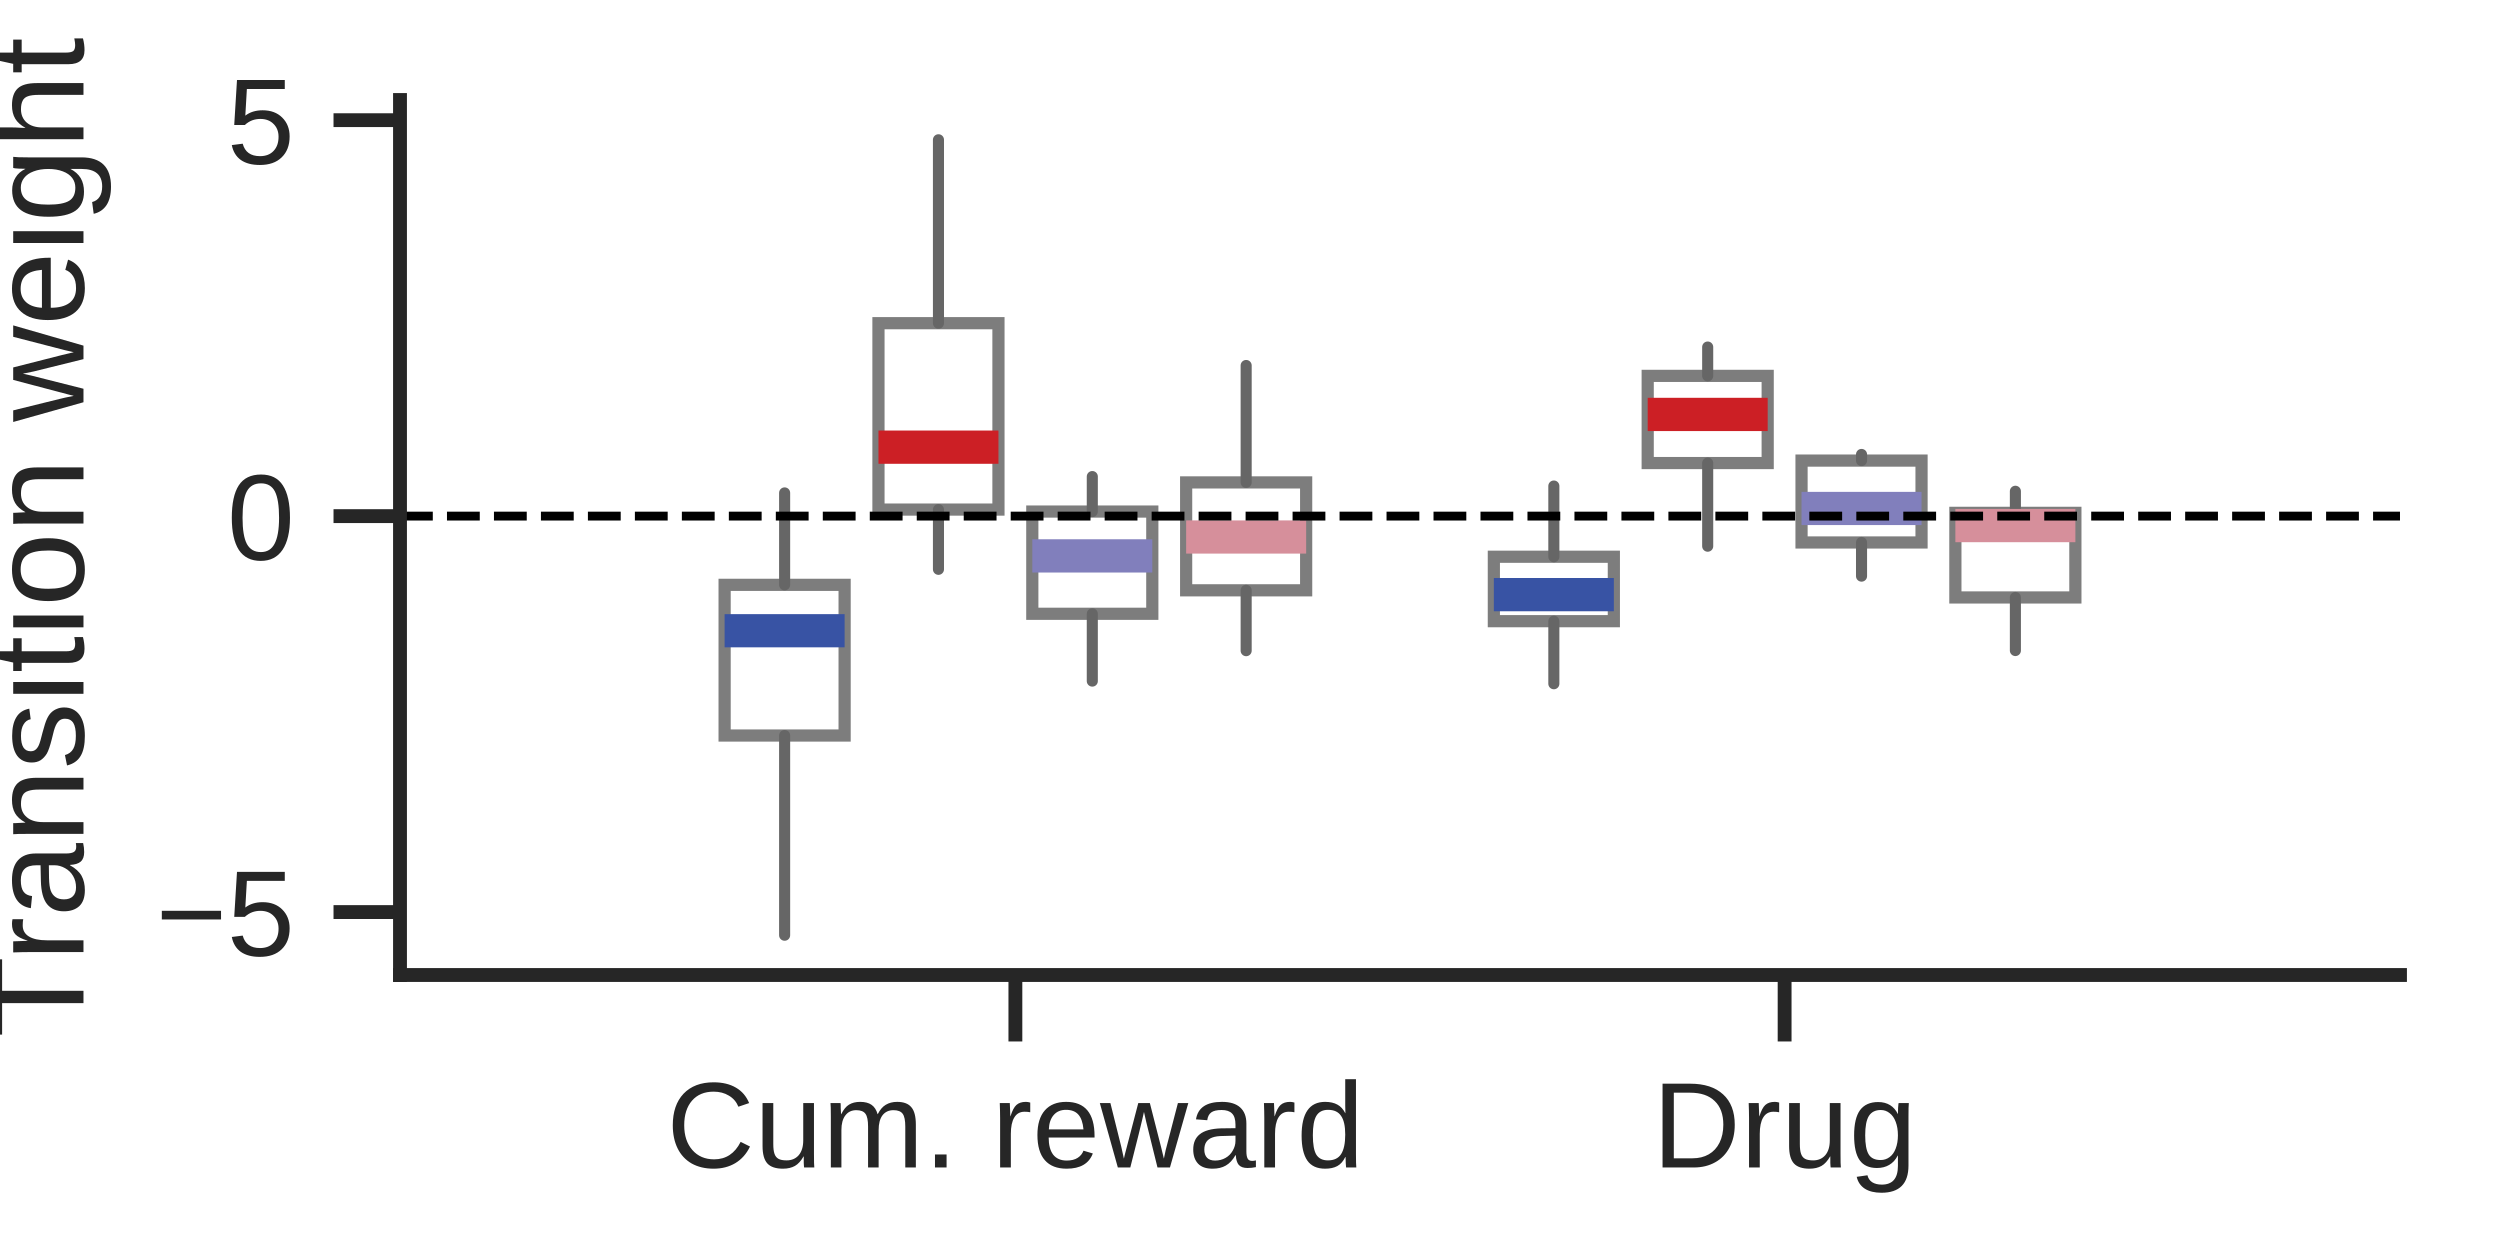
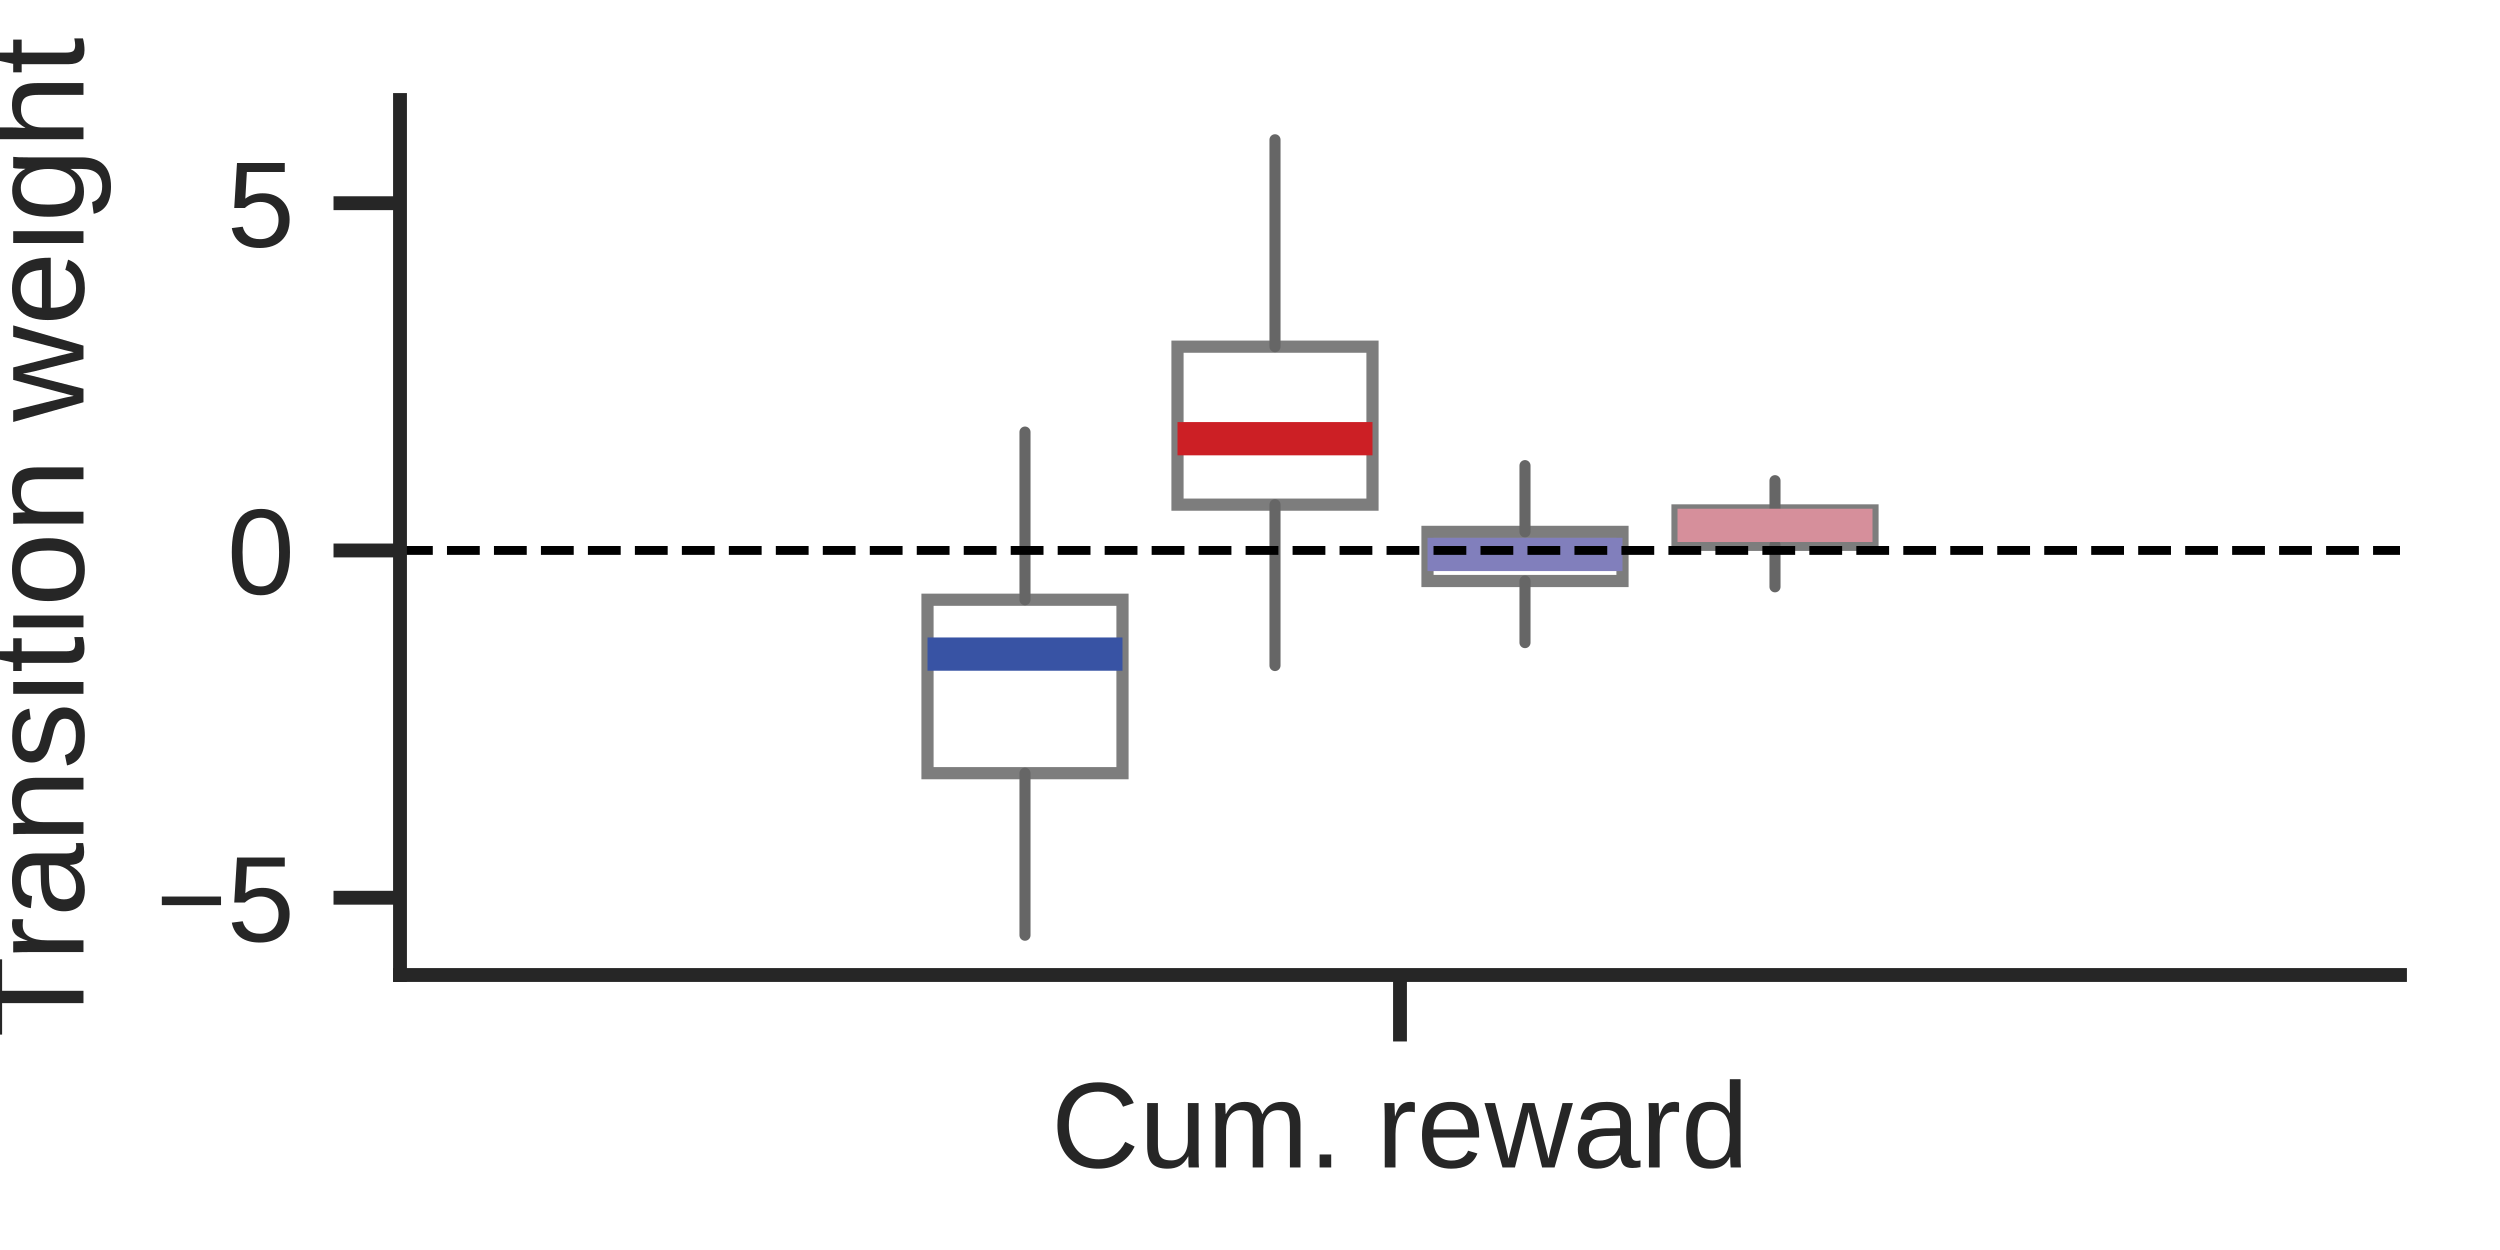
<svg xmlns="http://www.w3.org/2000/svg" xmlns:xlink="http://www.w3.org/1999/xlink" width="225.638pt" height="112.819pt" viewBox="0 0 225.638 112.819" version="1.1">
  <defs>
    <style type="text/css">*{stroke-linejoin: round; stroke-linecap: butt}</style>
  </defs>
  <g id="figure_1">
    <g id="patch_1">
      <path d="M 0 112.819  L 225.638 112.819  L 225.638 0  L 0 0  z " style="fill: #ffffff" />
    </g>
    <g id="axes_1">
      <g id="patch_2">
        <path d="M 36.102 87.999  L 216.612 87.999  L 216.612 9.026  L 36.102 9.026  z " style="fill: #ffffff" />
      </g>
      <g id="patch_3">
-         <path d="M 65.4 66.385  L 76.231 66.385  L 76.231 52.784  L 65.4 52.784  L 65.4 66.385  z " clip-path="url(#p8b5e21c13a)" style="fill: #ffffff; opacity: 0.85; stroke: #666666; stroke-width: 1.1; stroke-linejoin: miter" />
+         <path d="M 83.712 69.784  L 101.311 69.784  L 101.311 54.129  L 83.712 54.129  L 83.712 69.784  z " clip-path="url(#p2c233cbebb)" style="fill: #ffffff; opacity: 0.85; stroke: #666666; stroke-width: 1.1; stroke-linejoin: miter" />
      </g>
      <g id="line2d_1">
-         <path d="M 70.816 66.385  L 70.816 84.409  " clip-path="url(#p8b5e21c13a)" style="fill: none; stroke: #666666; stroke-linecap: round" />
+         <path d="M 92.511 69.784  L 92.511 84.409  " clip-path="url(#p2c233cbebb)" style="fill: none; stroke: #666666; stroke-linecap: round" />
      </g>
      <g id="line2d_2">
-         <path d="M 70.816 52.784  L 70.816 44.488  " clip-path="url(#p8b5e21c13a)" style="fill: none; stroke: #666666; stroke-linecap: round" />
+         <path d="M 92.511 54.129  L 92.511 38.997  " clip-path="url(#p2c233cbebb)" style="fill: none; stroke: #666666; stroke-linecap: round" />
      </g>
      <g id="patch_4">
-         <path d="M 79.286 45.992  L 90.116 45.992  L 90.116 29.169  L 79.286 29.169  L 79.286 45.992  z " clip-path="url(#p8b5e21c13a)" style="fill: #ffffff; opacity: 0.85; stroke: #666666; stroke-width: 1.1; stroke-linejoin: miter" />
+         <path d="M 106.275 45.547  L 123.875 45.547  L 123.875 31.289  L 106.275 31.289  L 106.275 45.547  z " clip-path="url(#p2c233cbebb)" style="fill: #ffffff; opacity: 0.85; stroke: #666666; stroke-width: 1.1; stroke-linejoin: miter" />
      </g>
      <g id="line2d_3">
-         <path d="M 84.701 45.992  L 84.701 51.384  " clip-path="url(#p8b5e21c13a)" style="fill: none; stroke: #666666; stroke-linecap: round" />
+         <path d="M 115.075 45.547  L 115.075 60.068  " clip-path="url(#p2c233cbebb)" style="fill: none; stroke: #666666; stroke-linecap: round" />
      </g>
      <g id="line2d_4">
-         <path d="M 84.701 29.169  L 84.701 12.615  " clip-path="url(#p8b5e21c13a)" style="fill: none; stroke: #666666; stroke-linecap: round" />
+         <path d="M 115.075 31.289  L 115.075 12.615  " clip-path="url(#p2c233cbebb)" style="fill: none; stroke: #666666; stroke-linecap: round" />
      </g>
      <g id="patch_5">
-         <path d="M 93.171 55.397  L 104.002 55.397  L 104.002 46.17  L 93.171 46.17  L 93.171 55.397  z " clip-path="url(#p8b5e21c13a)" style="fill: #ffffff; opacity: 0.85; stroke: #666666; stroke-width: 1.1; stroke-linejoin: miter" />
+         <path d="M 128.839 52.439  L 146.439 52.439  L 146.439 48.005  L 128.839 48.005  L 128.839 52.439  z " clip-path="url(#p2c233cbebb)" style="fill: #ffffff; opacity: 0.85; stroke: #666666; stroke-width: 1.1; stroke-linejoin: miter" />
      </g>
      <g id="line2d_5">
-         <path d="M 98.586 55.397  L 98.586 61.472  " clip-path="url(#p8b5e21c13a)" style="fill: none; stroke: #666666; stroke-linecap: round" />
+         <path d="M 137.639 52.439  L 137.639 58  " clip-path="url(#p2c233cbebb)" style="fill: none; stroke: #666666; stroke-linecap: round" />
      </g>
      <g id="line2d_6">
-         <path d="M 98.586 46.17  L 98.586 43.012  " clip-path="url(#p8b5e21c13a)" style="fill: none; stroke: #666666; stroke-linecap: round" />
+         <path d="M 137.639 48.005  L 137.639 42.024  " clip-path="url(#p2c233cbebb)" style="fill: none; stroke: #666666; stroke-linecap: round" />
      </g>
      <g id="patch_6">
-         <path d="M 107.056 53.279  L 117.887 53.279  L 117.887 43.54  L 107.056 43.54  L 107.056 53.279  z " clip-path="url(#p8b5e21c13a)" style="fill: #ffffff; opacity: 0.85; stroke: #666666; stroke-width: 1.1; stroke-linejoin: miter" />
+         <path d="M 151.403 49.175  L 169.003 49.175  L 169.003 46.067  L 151.403 46.067  L 151.403 49.175  z " clip-path="url(#p2c233cbebb)" style="fill: #ffffff; opacity: 0.85; stroke: #666666; stroke-width: 1.1; stroke-linejoin: miter" />
      </g>
      <g id="line2d_7">
-         <path d="M 112.472 53.279  L 112.472 58.726  " clip-path="url(#p8b5e21c13a)" style="fill: none; stroke: #666666; stroke-linecap: round" />
+         <path d="M 160.203 49.175  L 160.203 52.964  " clip-path="url(#p2c233cbebb)" style="fill: none; stroke: #666666; stroke-linecap: round" />
      </g>
      <g id="line2d_8">
-         <path d="M 112.472 43.54  L 112.472 32.987  " clip-path="url(#p8b5e21c13a)" style="fill: none; stroke: #666666; stroke-linecap: round" />
-       </g>
-       <g id="patch_7">
-         <path d="M 134.827 56.065  L 145.658 56.065  L 145.658 50.249  L 134.827 50.249  L 134.827 56.065  z " clip-path="url(#p8b5e21c13a)" style="fill: #ffffff; opacity: 0.85; stroke: #666666; stroke-width: 1.1; stroke-linejoin: miter" />
+         <path d="M 160.203 46.067  L 160.203 43.383  " clip-path="url(#p2c233cbebb)" style="fill: none; stroke: #666666; stroke-linecap: round" />
      </g>
      <g id="line2d_9">
-         <path d="M 140.243 56.065  L 140.243 61.711  " clip-path="url(#p8b5e21c13a)" style="fill: none; stroke: #666666; stroke-linecap: round" />
+         <path d="M 83.712 59.036  L 101.311 59.036  " clip-path="url(#p2c233cbebb)" style="fill: none; stroke: #3853a4; stroke-width: 3" />
      </g>
      <g id="line2d_10">
-         <path d="M 140.243 50.249  L 140.243 43.866  " clip-path="url(#p8b5e21c13a)" style="fill: none; stroke: #666666; stroke-linecap: round" />
-       </g>
-       <g id="patch_8">
-         <path d="M 148.713 41.793  L 159.543 41.793  L 159.543 33.924  L 148.713 33.924  L 148.713 41.793  z " clip-path="url(#p8b5e21c13a)" style="fill: #ffffff; opacity: 0.85; stroke: #666666; stroke-width: 1.1; stroke-linejoin: miter" />
+         <path d="M 106.275 39.594  L 123.875 39.594  " clip-path="url(#p2c233cbebb)" style="fill: none; stroke: #cc1f25; stroke-width: 3" />
      </g>
      <g id="line2d_11">
-         <path d="M 154.128 41.793  L 154.128 49.297  " clip-path="url(#p8b5e21c13a)" style="fill: none; stroke: #666666; stroke-linecap: round" />
+         <path d="M 128.839 50.042  L 146.439 50.042  " clip-path="url(#p2c233cbebb)" style="fill: none; stroke: #817fbc; stroke-width: 3" />
      </g>
      <g id="line2d_12">
-         <path d="M 154.128 33.924  L 154.128 31.322  " clip-path="url(#p8b5e21c13a)" style="fill: none; stroke: #666666; stroke-linecap: round" />
-       </g>
-       <g id="patch_9">
-         <path d="M 162.598 48.961  L 173.429 48.961  L 173.429 41.57  L 162.598 41.57  L 162.598 48.961  z " clip-path="url(#p8b5e21c13a)" style="fill: #ffffff; opacity: 0.85; stroke: #666666; stroke-width: 1.1; stroke-linejoin: miter" />
-       </g>
-       <g id="line2d_13">
-         <path d="M 168.013 48.961  L 168.013 51.999  " clip-path="url(#p8b5e21c13a)" style="fill: none; stroke: #666666; stroke-linecap: round" />
-       </g>
-       <g id="line2d_14">
-         <path d="M 168.013 41.57  L 168.013 41.015  " clip-path="url(#p8b5e21c13a)" style="fill: none; stroke: #666666; stroke-linecap: round" />
-       </g>
-       <g id="patch_10">
-         <path d="M 176.483 53.924  L 187.314 53.924  L 187.314 46.287  L 176.483 46.287  L 176.483 53.924  z " clip-path="url(#p8b5e21c13a)" style="fill: #ffffff; opacity: 0.85; stroke: #666666; stroke-width: 1.1; stroke-linejoin: miter" />
-       </g>
-       <g id="line2d_15">
-         <path d="M 181.899 53.924  L 181.899 58.714  " clip-path="url(#p8b5e21c13a)" style="fill: none; stroke: #666666; stroke-linecap: round" />
-       </g>
-       <g id="line2d_16">
-         <path d="M 181.899 46.287  L 181.899 44.339  " clip-path="url(#p8b5e21c13a)" style="fill: none; stroke: #666666; stroke-linecap: round" />
-       </g>
-       <g id="line2d_17">
-         <path d="M 65.4 56.927  L 76.231 56.927  " clip-path="url(#p8b5e21c13a)" style="fill: none; stroke: #3853a4; stroke-width: 3" />
-       </g>
-       <g id="line2d_18">
-         <path d="M 79.286 40.358  L 90.116 40.358  " clip-path="url(#p8b5e21c13a)" style="fill: none; stroke: #cc1f25; stroke-width: 3" />
-       </g>
-       <g id="line2d_19">
-         <path d="M 93.171 50.173  L 104.002 50.173  " clip-path="url(#p8b5e21c13a)" style="fill: none; stroke: #817fbc; stroke-width: 3" />
-       </g>
-       <g id="line2d_20">
-         <path d="M 107.056 48.468  L 117.887 48.468  " clip-path="url(#p8b5e21c13a)" style="fill: none; stroke: #d68f9b; stroke-width: 3" />
-       </g>
-       <g id="line2d_21">
-         <path d="M 134.827 53.668  L 145.658 53.668  " clip-path="url(#p8b5e21c13a)" style="fill: none; stroke: #3853a4; stroke-width: 3" />
-       </g>
-       <g id="line2d_22">
-         <path d="M 148.713 37.404  L 159.543 37.404  " clip-path="url(#p8b5e21c13a)" style="fill: none; stroke: #cc1f25; stroke-width: 3" />
-       </g>
-       <g id="line2d_23">
-         <path d="M 162.598 45.892  L 173.429 45.892  " clip-path="url(#p8b5e21c13a)" style="fill: none; stroke: #817fbc; stroke-width: 3" />
-       </g>
-       <g id="line2d_24">
-         <path d="M 176.483 47.434  L 187.314 47.434  " clip-path="url(#p8b5e21c13a)" style="fill: none; stroke: #d68f9b; stroke-width: 3" />
+         <path d="M 151.403 47.416  L 169.003 47.416  " clip-path="url(#p2c233cbebb)" style="fill: none; stroke: #d68f9b; stroke-width: 3" />
      </g>
      <g id="matplotlib.axis_1">
        <g id="xtick_1">
-           <g id="line2d_25">
+           <g id="line2d_13">
            <defs>
-               <path id="m774255690d" d="M 0 0  L 0 6  " style="stroke: #262626; stroke-width: 1.25" />
+               <path id="mb86249de96" d="M 0 0  L 0 6  " style="stroke: #262626; stroke-width: 1.25" />
            </defs>
            <g>
-               <use xlink:href="#m774255690d" x="91.644" y="87.999" style="fill: #262626; stroke: #262626; stroke-width: 1.25" />
+               <use xlink:href="#mb86249de96" x="126.357" y="87.999" style="fill: #262626; stroke: #262626; stroke-width: 1.25" />
            </g>
          </g>
          <g id="text_1">
-             <text style="font-size: 11px; font-family: 'Arial', 'DejaVu Sans', 'Liberation Sans', 'Bitstream Vera Sans', sans-serif; text-anchor: middle; fill: #262626" x="91.644" y="105.372" transform="rotate(-0 91.64366 105.3723)">Cum. reward</text>
-           </g>
-         </g>
-         <g id="xtick_2">
-           <g id="line2d_26">
-             <g>
-               <use xlink:href="#m774255690d" x="161.071" y="87.999" style="fill: #262626; stroke: #262626; stroke-width: 1.25" />
-             </g>
-           </g>
-           <g id="text_2">
-             <text style="font-size: 11px; font-family: 'Arial', 'DejaVu Sans', 'Liberation Sans', 'Bitstream Vera Sans', sans-serif; text-anchor: middle; fill: #262626" x="161.071" y="105.372" transform="rotate(-0 161.0707 105.3723)">Drug</text>
+             <text style="font-size: 11px; font-family: 'Arial', 'DejaVu Sans', 'Liberation Sans', 'Bitstream Vera Sans', sans-serif; text-anchor: middle; fill: #262626" x="126.357" y="105.372" transform="rotate(-0 126.3572 105.3723)">Cum. reward</text>
          </g>
        </g>
      </g>
      <g id="matplotlib.axis_2">
        <g id="ytick_1">
-           <g id="line2d_27">
+           <g id="line2d_14">
            <defs>
-               <path id="mb0df0b70ab" d="M 0 0  L -6 0  " style="stroke: #262626; stroke-width: 1.25" />
+               <path id="m85e588a7bc" d="M 0 0  L -6 0  " style="stroke: #262626; stroke-width: 1.25" />
            </defs>
            <g>
-               <use xlink:href="#mb0df0b70ab" x="36.102" y="82.317" style="fill: #262626; stroke: #262626; stroke-width: 1.25" />
+               <use xlink:href="#m85e588a7bc" x="36.102" y="81.025" style="fill: #262626; stroke: #262626; stroke-width: 1.25" />
+             </g>
+           </g>
+           <g id="text_2">
+             <text style="font-size: 11px; font-family: 'Arial', 'DejaVu Sans', 'Liberation Sans', 'Bitstream Vera Sans', sans-serif; text-anchor: end; fill: #262626" x="26.602" y="84.962" transform="rotate(-0 26.60205 84.96199)">−5</text>
+           </g>
+         </g>
+         <g id="ytick_2">
+           <g id="line2d_15">
+             <g>
+               <use xlink:href="#m85e588a7bc" x="36.102" y="49.682" style="fill: #262626; stroke: #262626; stroke-width: 1.25" />
            </g>
          </g>
          <g id="text_3">
-             <text style="font-size: 11px; font-family: 'Arial', 'DejaVu Sans', 'Liberation Sans', 'Bitstream Vera Sans', sans-serif; text-anchor: end; fill: #262626" x="26.602" y="86.254" transform="rotate(-0 26.60205 86.25357)">−5</text>
+             <text style="font-size: 11px; font-family: 'Arial', 'DejaVu Sans', 'Liberation Sans', 'Bitstream Vera Sans', sans-serif; text-anchor: end; fill: #262626" x="26.602" y="53.619" transform="rotate(-0 26.60205 53.61875)">0</text>
          </g>
        </g>
-         <g id="ytick_2">
-           <g id="line2d_28">
+         <g id="ytick_3">
+           <g id="line2d_16">
            <g>
-               <use xlink:href="#mb0df0b70ab" x="36.102" y="46.582" style="fill: #262626; stroke: #262626; stroke-width: 1.25" />
+               <use xlink:href="#m85e588a7bc" x="36.102" y="18.339" style="fill: #262626; stroke: #262626; stroke-width: 1.25" />
            </g>
          </g>
          <g id="text_4">
-             <text style="font-size: 11px; font-family: 'Arial', 'DejaVu Sans', 'Liberation Sans', 'Bitstream Vera Sans', sans-serif; text-anchor: end; fill: #262626" x="26.602" y="50.518" transform="rotate(-0 26.60205 50.51841)">0</text>
+             <text style="font-size: 11px; font-family: 'Arial', 'DejaVu Sans', 'Liberation Sans', 'Bitstream Vera Sans', sans-serif; text-anchor: end; fill: #262626" x="26.602" y="22.276" transform="rotate(-0 26.60205 22.27552)">5</text>
          </g>
        </g>
-         <g id="ytick_3">
-           <g id="line2d_29">
-             <g>
-               <use xlink:href="#mb0df0b70ab" x="36.102" y="10.846" style="fill: #262626; stroke: #262626; stroke-width: 1.25" />
-             </g>
-           </g>
-           <g id="text_5">
-             <text style="font-size: 11px; font-family: 'Arial', 'DejaVu Sans', 'Liberation Sans', 'Bitstream Vera Sans', sans-serif; text-anchor: end; fill: #262626" x="26.602" y="14.783" transform="rotate(-0 26.60205 14.78324)">5</text>
-           </g>
-         </g>
-         <g id="text_6">
+         <g id="text_5">
          <text style="font-size: 12px; font-family: 'Arial', 'DejaVu Sans', 'Liberation Sans', 'Bitstream Vera Sans', sans-serif; text-anchor: middle; fill: #262626" x="7.535" y="48.512" transform="rotate(-90 7.534703 48.51213)">Transition weight</text>
        </g>
      </g>
-       <g id="line2d_30">
-         <path d="M 36.102 46.582  L 216.612 46.582  " clip-path="url(#p8b5e21c13a)" style="fill: none; stroke-dasharray: 2.96,1.28; stroke-dashoffset: 0; stroke: #000000; stroke-width: 0.8" />
+       <g id="line2d_17">
+         <path d="M 36.102 49.682  L 216.612 49.682  " clip-path="url(#p2c233cbebb)" style="fill: none; stroke-dasharray: 2.96,1.28; stroke-dashoffset: 0; stroke: #000000; stroke-width: 0.8" />
      </g>
-       <g id="patch_11">
+       <g id="patch_7">
        <path d="M 36.102 87.999  L 36.102 9.026  " style="fill: none; stroke: #262626; stroke-width: 1.25; stroke-linejoin: miter; stroke-linecap: square" />
      </g>
-       <g id="patch_12">
+       <g id="patch_8">
        <path d="M 36.102 87.999  L 216.612 87.999  " style="fill: none; stroke: #262626; stroke-width: 1.25; stroke-linejoin: miter; stroke-linecap: square" />
      </g>
      <g id="legend_1">
-         <g id="line2d_31">
+         <g id="line2d_18">
          <path style="fill: none; stroke: #3853a4; stroke-width: 2; stroke-linecap: round" />
        </g>
-         <g id="text_7">
+         <g id="text_6">
          <text style="font-size: 11px; font-family: 'Arial', 'DejaVu Sans', 'Liberation Sans', 'Bitstream Vera Sans', sans-serif; text-anchor: start; fill: #262626" x="259.117" y="26.799" transform="rotate(-0 259.1174 26.79911)">Engaged -&gt; Engaged</text>
        </g>
-         <g id="line2d_32">
+         <g id="line2d_19">
          <path style="fill: none; stroke: #cc1f25; stroke-width: 2; stroke-linecap: round" />
        </g>
-         <g id="text_8">
+         <g id="text_7">
          <text style="font-size: 11px; font-family: 'Arial', 'DejaVu Sans', 'Liberation Sans', 'Bitstream Vera Sans', sans-serif; text-anchor: start; fill: #262626" x="259.117" y="42.488" transform="rotate(-0 259.1174 42.48786)">Engaged -&gt; Disengaged</text>
        </g>
-         <g id="line2d_33">
+         <g id="line2d_20">
          <path style="fill: none; stroke: #817fbc; stroke-width: 2; stroke-linecap: round" />
        </g>
-         <g id="text_9">
+         <g id="text_8">
          <text style="font-size: 11px; font-family: 'Arial', 'DejaVu Sans', 'Liberation Sans', 'Bitstream Vera Sans', sans-serif; text-anchor: start; fill: #262626" x="259.117" y="58.177" transform="rotate(-0 259.1174 58.17661)">Disengaged -&gt; Engaged</text>
        </g>
-         <g id="line2d_34">
+         <g id="line2d_21">
          <path style="fill: none; stroke: #d68f9b; stroke-width: 2; stroke-linecap: round" />
        </g>
-         <g id="text_10">
+         <g id="text_9">
          <text style="font-size: 11px; font-family: 'Arial', 'DejaVu Sans', 'Liberation Sans', 'Bitstream Vera Sans', sans-serif; text-anchor: start; fill: #262626" x="259.117" y="73.865" transform="rotate(-0 259.1174 73.86536)">Disengaged -&gt; Disengaged</text>
        </g>
      </g>
    </g>
  </g>
  <defs>
-     <clipPath id="p8b5e21c13a">
+     <clipPath id="p2c233cbebb">
      <rect x="36.102" y="9.026" width="180.51" height="78.973" />
    </clipPath>
  </defs>
</svg>
